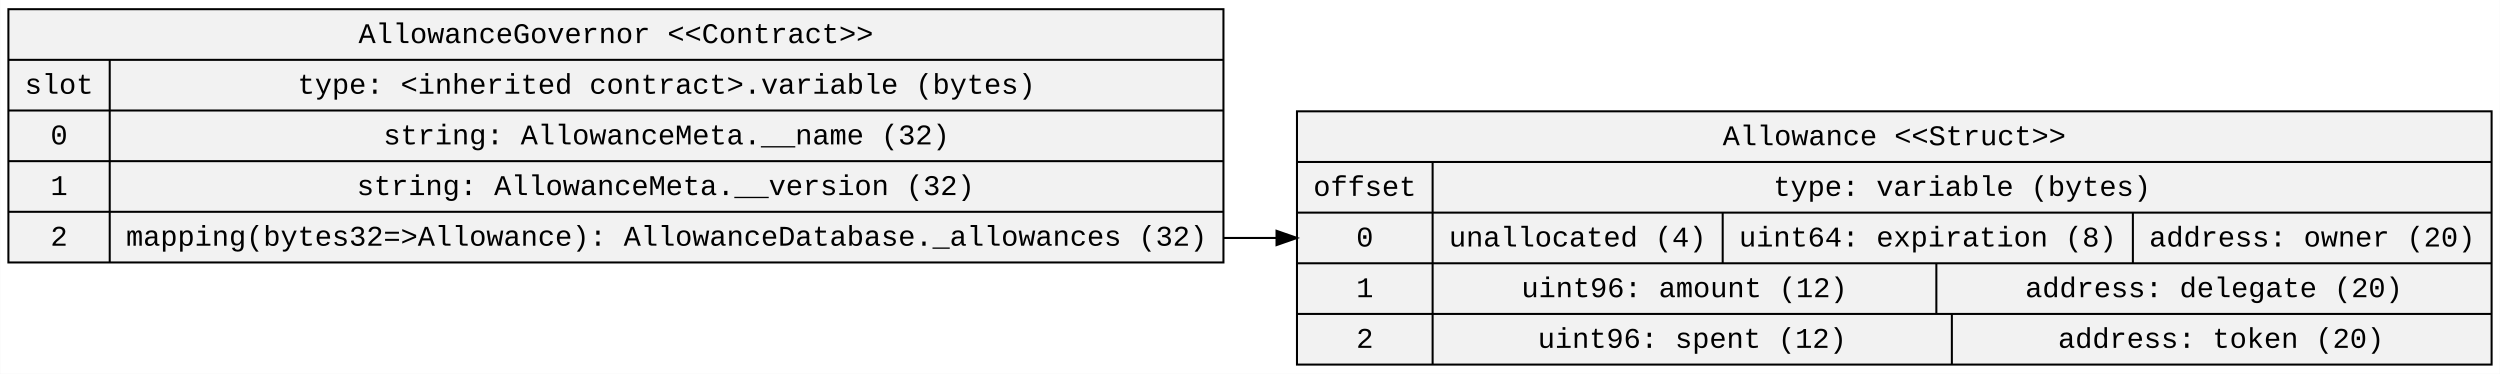
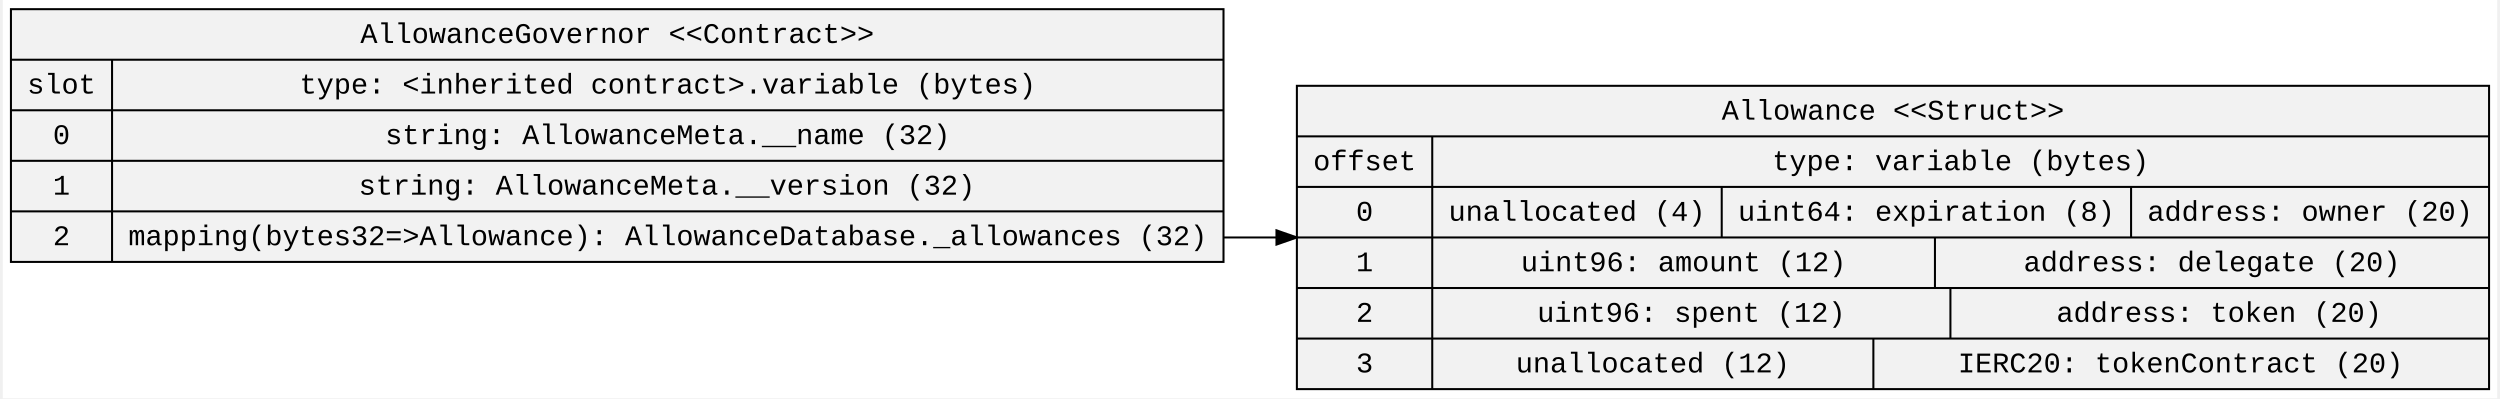
- <svg xmlns="http://www.w3.org/2000/svg" width="1224pt" height="183pt" viewBox="0.00 0.00 1223.78 183.00">
-   <g id="graph0" class="graph" transform="scale(1 1) rotate(0) translate(4 179)">
-     <polygon fill="white" stroke="transparent" points="-4,4 -4,-179 1219.78,-179 1219.78,4 -4,4" />
+ <svg xmlns="http://www.w3.org/2000/svg" width="1224pt" height="195pt" viewBox="0.00 0.00 1223.78 195.40">
+   <g id="graph0" class="graph" transform="scale(1 1) rotate(0) translate(4 191.4)">
+     <polygon fill="white" stroke="transparent" points="-4,4 -4,-191.4 1219.78,-191.4 1219.78,4 -4,4" />
    <g id="node1" class="node">
-       <polygon fill="#f2f2f2" stroke="black" points="0,-50.5 0,-174.5 594.89,-174.5 594.89,-50.5 0,-50.5" />
-       <text text-anchor="middle" x="297.45" y="-157.9" font-family="Courier New" font-size="14.00">AllowanceGovernor &lt;&lt;Contract&gt;&gt;</text>
-       <polyline fill="none" stroke="black" points="0,-149.7 594.89,-149.7 " />
-       <text text-anchor="middle" x="24.8" y="-133.1" font-family="Courier New" font-size="14.00">slot</text>
-       <polyline fill="none" stroke="black" points="0,-124.9 49.61,-124.9 " />
-       <text text-anchor="middle" x="24.8" y="-108.3" font-family="Courier New" font-size="14.00">0</text>
-       <polyline fill="none" stroke="black" points="0,-100.1 49.61,-100.1 " />
-       <text text-anchor="middle" x="24.8" y="-83.5" font-family="Courier New" font-size="14.00">1</text>
-       <polyline fill="none" stroke="black" points="0,-75.3 49.61,-75.3 " />
-       <text text-anchor="middle" x="24.8" y="-58.7" font-family="Courier New" font-size="14.00">2</text>
-       <polyline fill="none" stroke="black" points="49.61,-50.5 49.61,-149.7 " />
-       <text text-anchor="middle" x="322.25" y="-133.1" font-family="Courier New" font-size="14.00">type: &lt;inherited contract&gt;.variable (bytes)</text>
-       <polyline fill="none" stroke="black" points="49.61,-124.9 594.89,-124.9 " />
-       <text text-anchor="middle" x="322.23" y="-108.3" font-family="Courier New" font-size="14.00">string: AllowanceMeta.__name (32)</text>
-       <polyline fill="none" stroke="black" points="49.61,-100.1 594.89,-100.1 " />
-       <text text-anchor="middle" x="321.83" y="-83.5" font-family="Courier New" font-size="14.00">string: AllowanceMeta.__version (32)</text>
-       <polyline fill="none" stroke="black" points="49.61,-75.3 594.89,-75.3 " />
-       <text text-anchor="middle" x="322.25" y="-58.7" font-family="Courier New" font-size="14.00">mapping(bytes32=&gt;Allowance): AllowanceDatabase._allowances (32)</text>
+       <polygon fill="#f2f2f2" stroke="black" points="0,-62.9 0,-186.9 594.89,-186.9 594.89,-62.9 0,-62.9" />
+       <text text-anchor="middle" x="297.45" y="-170.3" font-family="Courier New" font-size="14.00">AllowanceGovernor &lt;&lt;Contract&gt;&gt;</text>
+       <polyline fill="none" stroke="black" points="0,-162.1 594.89,-162.1 " />
+       <text text-anchor="middle" x="24.8" y="-145.5" font-family="Courier New" font-size="14.00">slot</text>
+       <polyline fill="none" stroke="black" points="0,-137.3 49.61,-137.3 " />
+       <text text-anchor="middle" x="24.8" y="-120.7" font-family="Courier New" font-size="14.00">0</text>
+       <polyline fill="none" stroke="black" points="0,-112.5 49.61,-112.5 " />
+       <text text-anchor="middle" x="24.8" y="-95.9" font-family="Courier New" font-size="14.00">1</text>
+       <polyline fill="none" stroke="black" points="0,-87.7 49.61,-87.7 " />
+       <text text-anchor="middle" x="24.8" y="-71.1" font-family="Courier New" font-size="14.00">2</text>
+       <polyline fill="none" stroke="black" points="49.61,-62.9 49.61,-162.1 " />
+       <text text-anchor="middle" x="322.25" y="-145.5" font-family="Courier New" font-size="14.00">type: &lt;inherited contract&gt;.variable (bytes)</text>
+       <polyline fill="none" stroke="black" points="49.61,-137.3 594.89,-137.3 " />
+       <text text-anchor="middle" x="322.23" y="-120.7" font-family="Courier New" font-size="14.00">string: AllowanceMeta.__name (32)</text>
+       <polyline fill="none" stroke="black" points="49.61,-112.5 594.89,-112.5 " />
+       <text text-anchor="middle" x="321.83" y="-95.9" font-family="Courier New" font-size="14.00">string: AllowanceMeta.__version (32)</text>
+       <polyline fill="none" stroke="black" points="49.61,-87.7 594.89,-87.7 " />
+       <text text-anchor="middle" x="322.25" y="-71.1" font-family="Courier New" font-size="14.00">mapping(bytes32=&gt;Allowance): AllowanceDatabase._allowances (32)</text>
    </g>
    <g id="node2" class="node">
-       <polygon fill="#f2f2f2" stroke="black" points="630.89,-0.5 630.89,-124.5 1215.78,-124.5 1215.78,-0.5 630.89,-0.5" />
-       <text text-anchor="middle" x="923.33" y="-107.9" font-family="Courier New" font-size="14.00">Allowance &lt;&lt;Struct&gt;&gt;</text>
-       <polyline fill="none" stroke="black" points="630.89,-99.7 1215.78,-99.7 " />
-       <text text-anchor="middle" x="664.1" y="-83.1" font-family="Courier New" font-size="14.00">offset</text>
+       <polygon fill="#f2f2f2" stroke="black" points="630.89,-0.5 630.89,-149.3 1215.78,-149.3 1215.78,-0.5 630.89,-0.5" />
+       <text text-anchor="middle" x="923.33" y="-132.7" font-family="Courier New" font-size="14.00">Allowance &lt;&lt;Struct&gt;&gt;</text>
+       <polyline fill="none" stroke="black" points="630.89,-124.5 1215.78,-124.5 " />
+       <text text-anchor="middle" x="664.1" y="-107.9" font-family="Courier New" font-size="14.00">offset</text>
+       <polyline fill="none" stroke="black" points="630.89,-99.7 697.3,-99.7 " />
+       <text text-anchor="middle" x="664.1" y="-83.1" font-family="Courier New" font-size="14.00">0</text>
      <polyline fill="none" stroke="black" points="630.89,-74.9 697.3,-74.9 " />
-       <text text-anchor="middle" x="664.1" y="-58.3" font-family="Courier New" font-size="14.00">0</text>
+       <text text-anchor="middle" x="664.1" y="-58.3" font-family="Courier New" font-size="14.00">1</text>
      <polyline fill="none" stroke="black" points="630.89,-50.1 697.3,-50.1 " />
-       <text text-anchor="middle" x="664.1" y="-33.5" font-family="Courier New" font-size="14.00">1</text>
+       <text text-anchor="middle" x="664.1" y="-33.5" font-family="Courier New" font-size="14.00">2</text>
      <polyline fill="none" stroke="black" points="630.89,-25.3 697.3,-25.3 " />
-       <text text-anchor="middle" x="664.1" y="-8.7" font-family="Courier New" font-size="14.00">2</text>
-       <polyline fill="none" stroke="black" points="697.3,-0.5 697.3,-99.7 " />
-       <text text-anchor="middle" x="956.54" y="-83.1" font-family="Courier New" font-size="14.00">type: variable (bytes)</text>
+       <text text-anchor="middle" x="664.1" y="-8.7" font-family="Courier New" font-size="14.00">3</text>
+       <polyline fill="none" stroke="black" points="697.3,-0.5 697.3,-124.5 " />
+       <text text-anchor="middle" x="956.54" y="-107.9" font-family="Courier New" font-size="14.00">type: variable (bytes)</text>
+       <polyline fill="none" stroke="black" points="697.3,-99.7 1215.78,-99.7 " />
+       <text text-anchor="middle" x="768.31" y="-83.1" font-family="Courier New" font-size="14.00">unallocated (4)</text>
+       <polyline fill="none" stroke="black" points="839.32,-74.9 839.32,-99.7 " />
+       <text text-anchor="middle" x="939.74" y="-83.1" font-family="Courier New" font-size="14.00">uint64: expiration (8)</text>
+       <polyline fill="none" stroke="black" points="1040.15,-74.9 1040.15,-99.7 " />
+       <text text-anchor="middle" x="1127.96" y="-83.1" font-family="Courier New" font-size="14.00">address: owner (20)</text>
      <polyline fill="none" stroke="black" points="697.3,-74.9 1215.78,-74.9 " />
-       <text text-anchor="middle" x="768.31" y="-58.3" font-family="Courier New" font-size="14.00">unallocated (4)</text>
-       <polyline fill="none" stroke="black" points="839.32,-50.1 839.32,-74.9 " />
-       <text text-anchor="middle" x="939.74" y="-58.3" font-family="Courier New" font-size="14.00">uint64: expiration (8)</text>
-       <polyline fill="none" stroke="black" points="1040.15,-50.1 1040.15,-74.9 " />
-       <text text-anchor="middle" x="1127.96" y="-58.3" font-family="Courier New" font-size="14.00">address: owner (20)</text>
+       <text text-anchor="middle" x="820.61" y="-58.3" font-family="Courier New" font-size="14.00">uint96: amount (12)</text>
+       <polyline fill="none" stroke="black" points="943.93,-50.1 943.93,-74.9 " />
+       <text text-anchor="middle" x="1079.84" y="-58.3" font-family="Courier New" font-size="14.00">address: delegate (20)</text>
      <polyline fill="none" stroke="black" points="697.3,-50.1 1215.78,-50.1 " />
-       <text text-anchor="middle" x="820.61" y="-33.5" font-family="Courier New" font-size="14.00">uint96: amount (12)</text>
-       <polyline fill="none" stroke="black" points="943.93,-25.3 943.93,-50.1 " />
-       <text text-anchor="middle" x="1079.84" y="-33.5" font-family="Courier New" font-size="14.00">address: delegate (20)</text>
+       <text text-anchor="middle" x="824.41" y="-33.5" font-family="Courier New" font-size="14.00">uint96: spent (12)</text>
+       <polyline fill="none" stroke="black" points="951.52,-25.3 951.52,-50.1 " />
+       <text text-anchor="middle" x="1083.34" y="-33.5" font-family="Courier New" font-size="14.00">address: token (20)</text>
      <polyline fill="none" stroke="black" points="697.3,-25.3 1215.78,-25.3 " />
-       <text text-anchor="middle" x="824.41" y="-8.7" font-family="Courier New" font-size="14.00">uint96: spent (12)</text>
-       <polyline fill="none" stroke="black" points="951.52,-0.5 951.52,-25.3 " />
-       <text text-anchor="middle" x="1083.34" y="-8.7" font-family="Courier New" font-size="14.00">address: token (20)</text>
+       <text text-anchor="middle" x="805.51" y="-8.7" font-family="Courier New" font-size="14.00">unallocated (12)</text>
+       <polyline fill="none" stroke="black" points="913.72,-0.5 913.72,-25.3 " />
+       <text text-anchor="middle" x="1064.44" y="-8.7" font-family="Courier New" font-size="14.00">IERC20: tokenContract (20)</text>
    </g>
    <g id="edge1" class="edge">
-       <path fill="none" stroke="black" d="M594.89,-62.5C603.37,-62.5 611.97,-62.5 620.65,-62.5" />
-       <polygon fill="black" stroke="black" points="620.88,-66 630.88,-62.5 620.88,-59 620.88,-66" />
+       <path fill="none" stroke="black" d="M594.89,-74.9C603.37,-74.9 611.97,-74.9 620.65,-74.9" />
+       <polygon fill="black" stroke="black" points="620.88,-78.4 630.88,-74.9 620.88,-71.4 620.88,-78.4" />
    </g>
  </g>
</svg>
